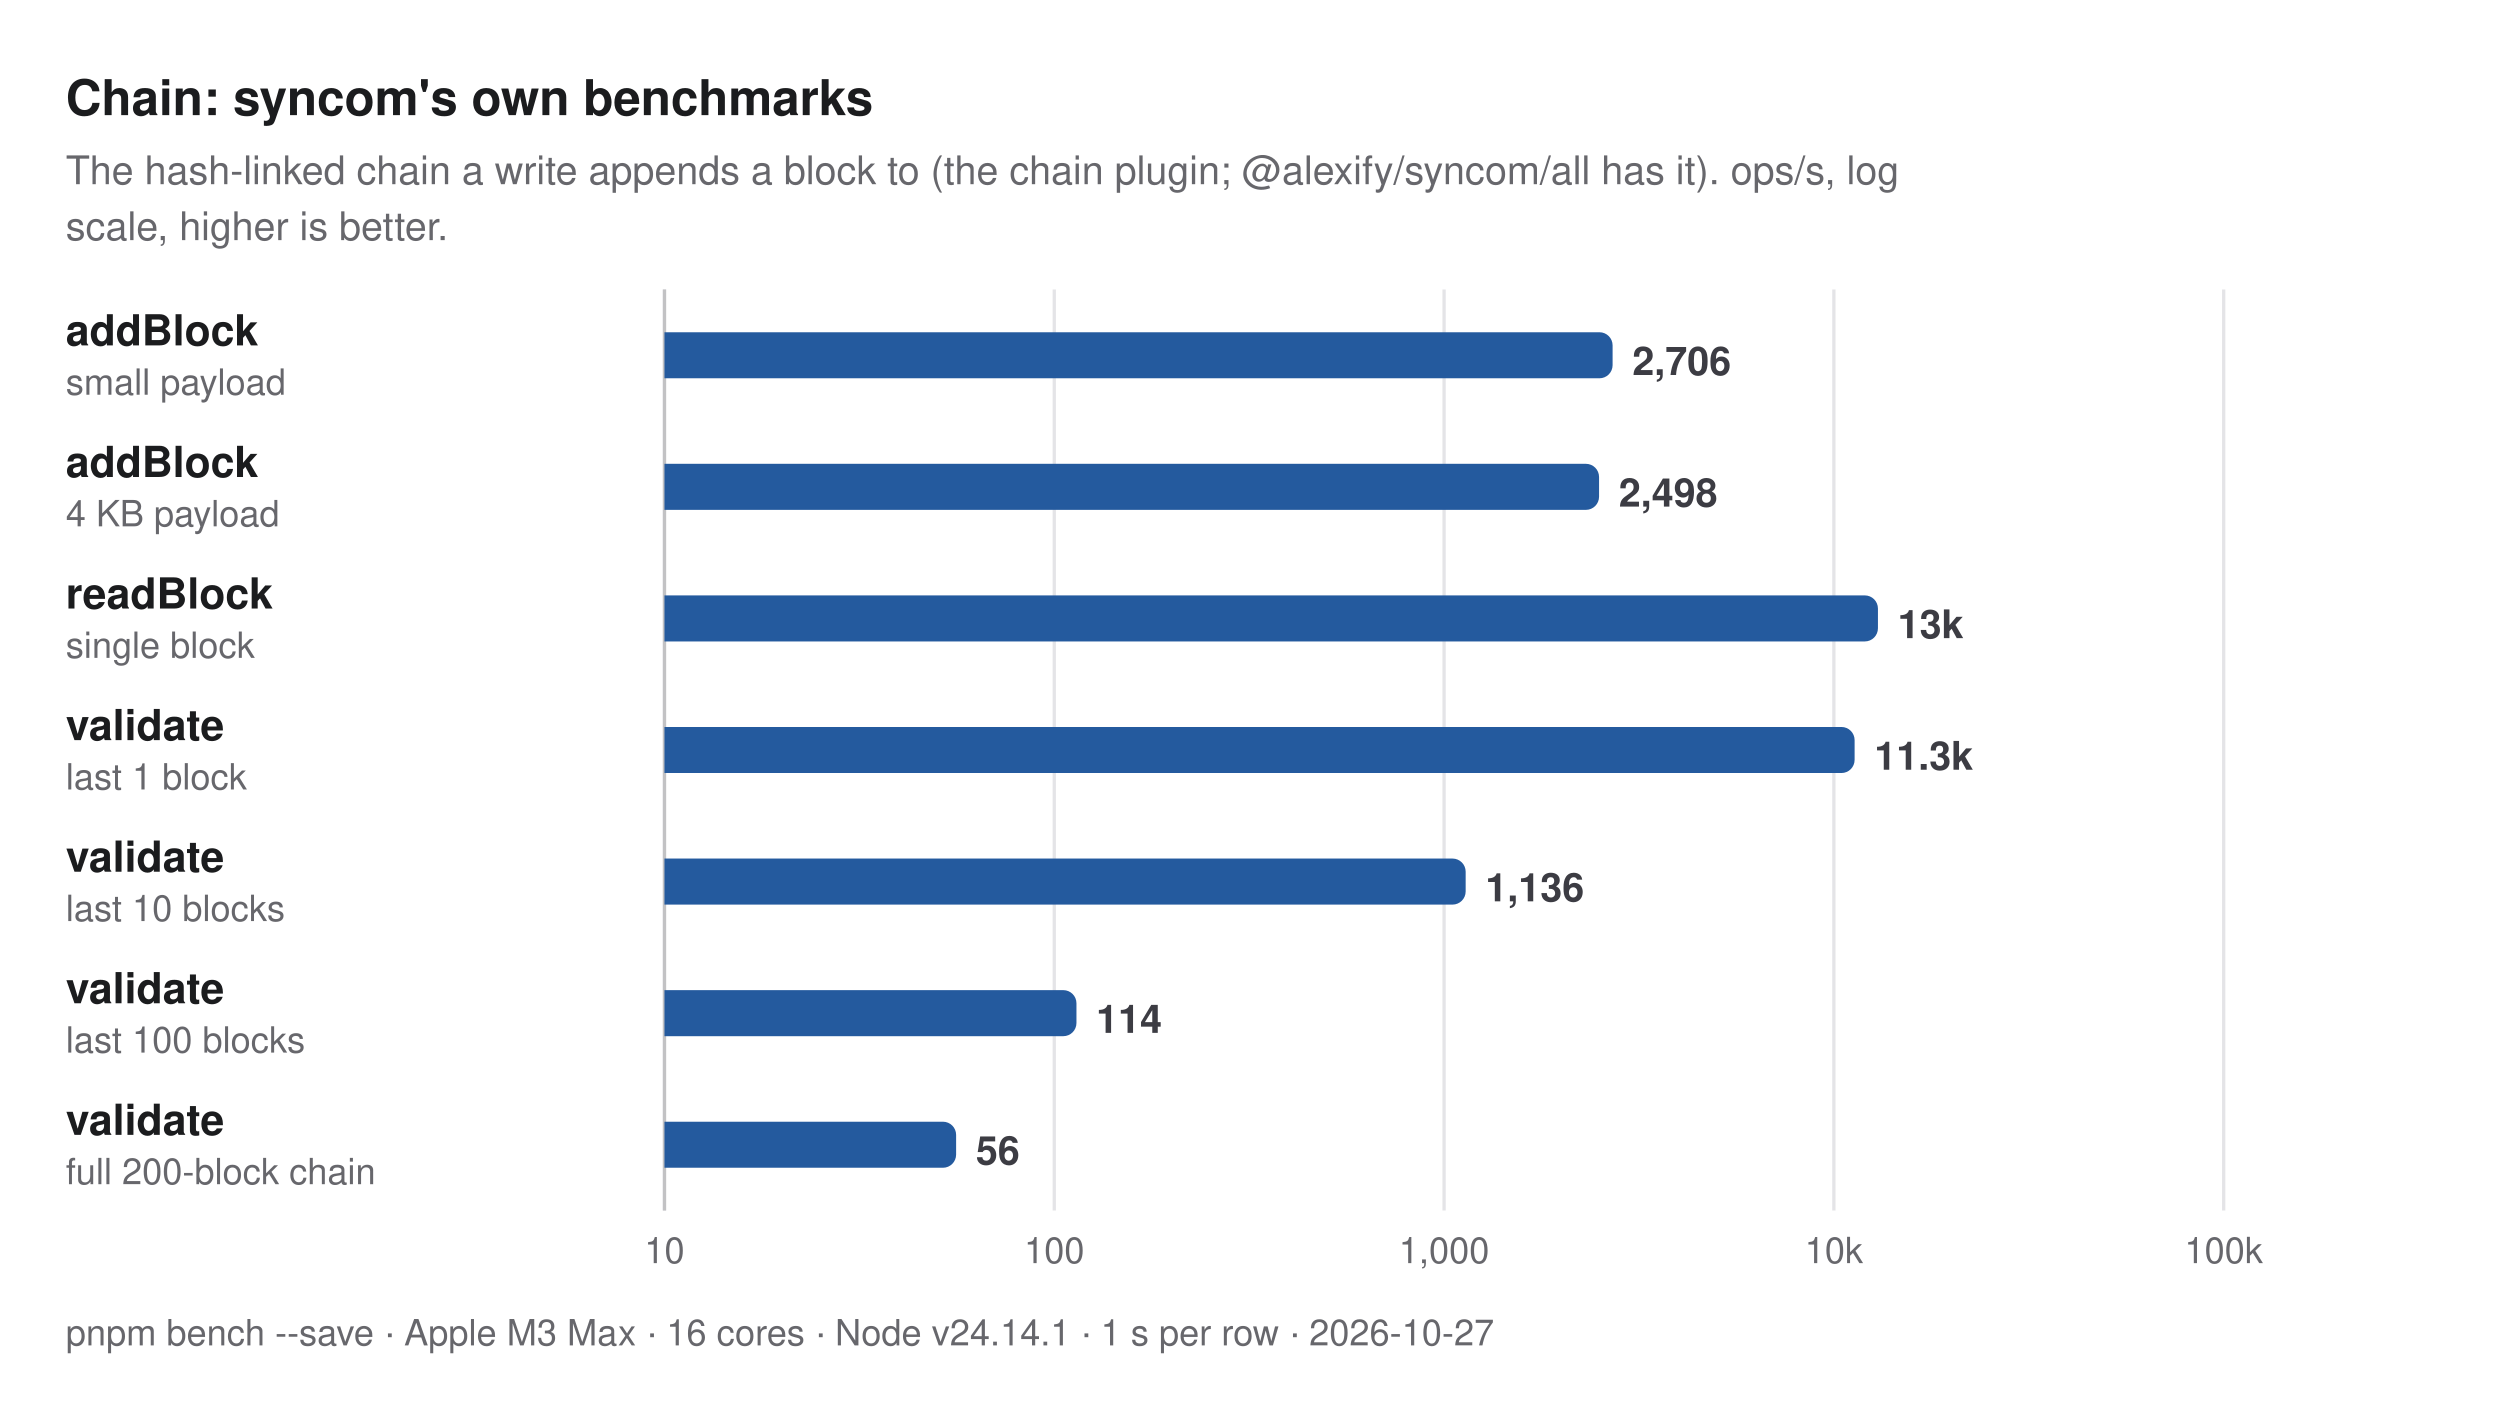
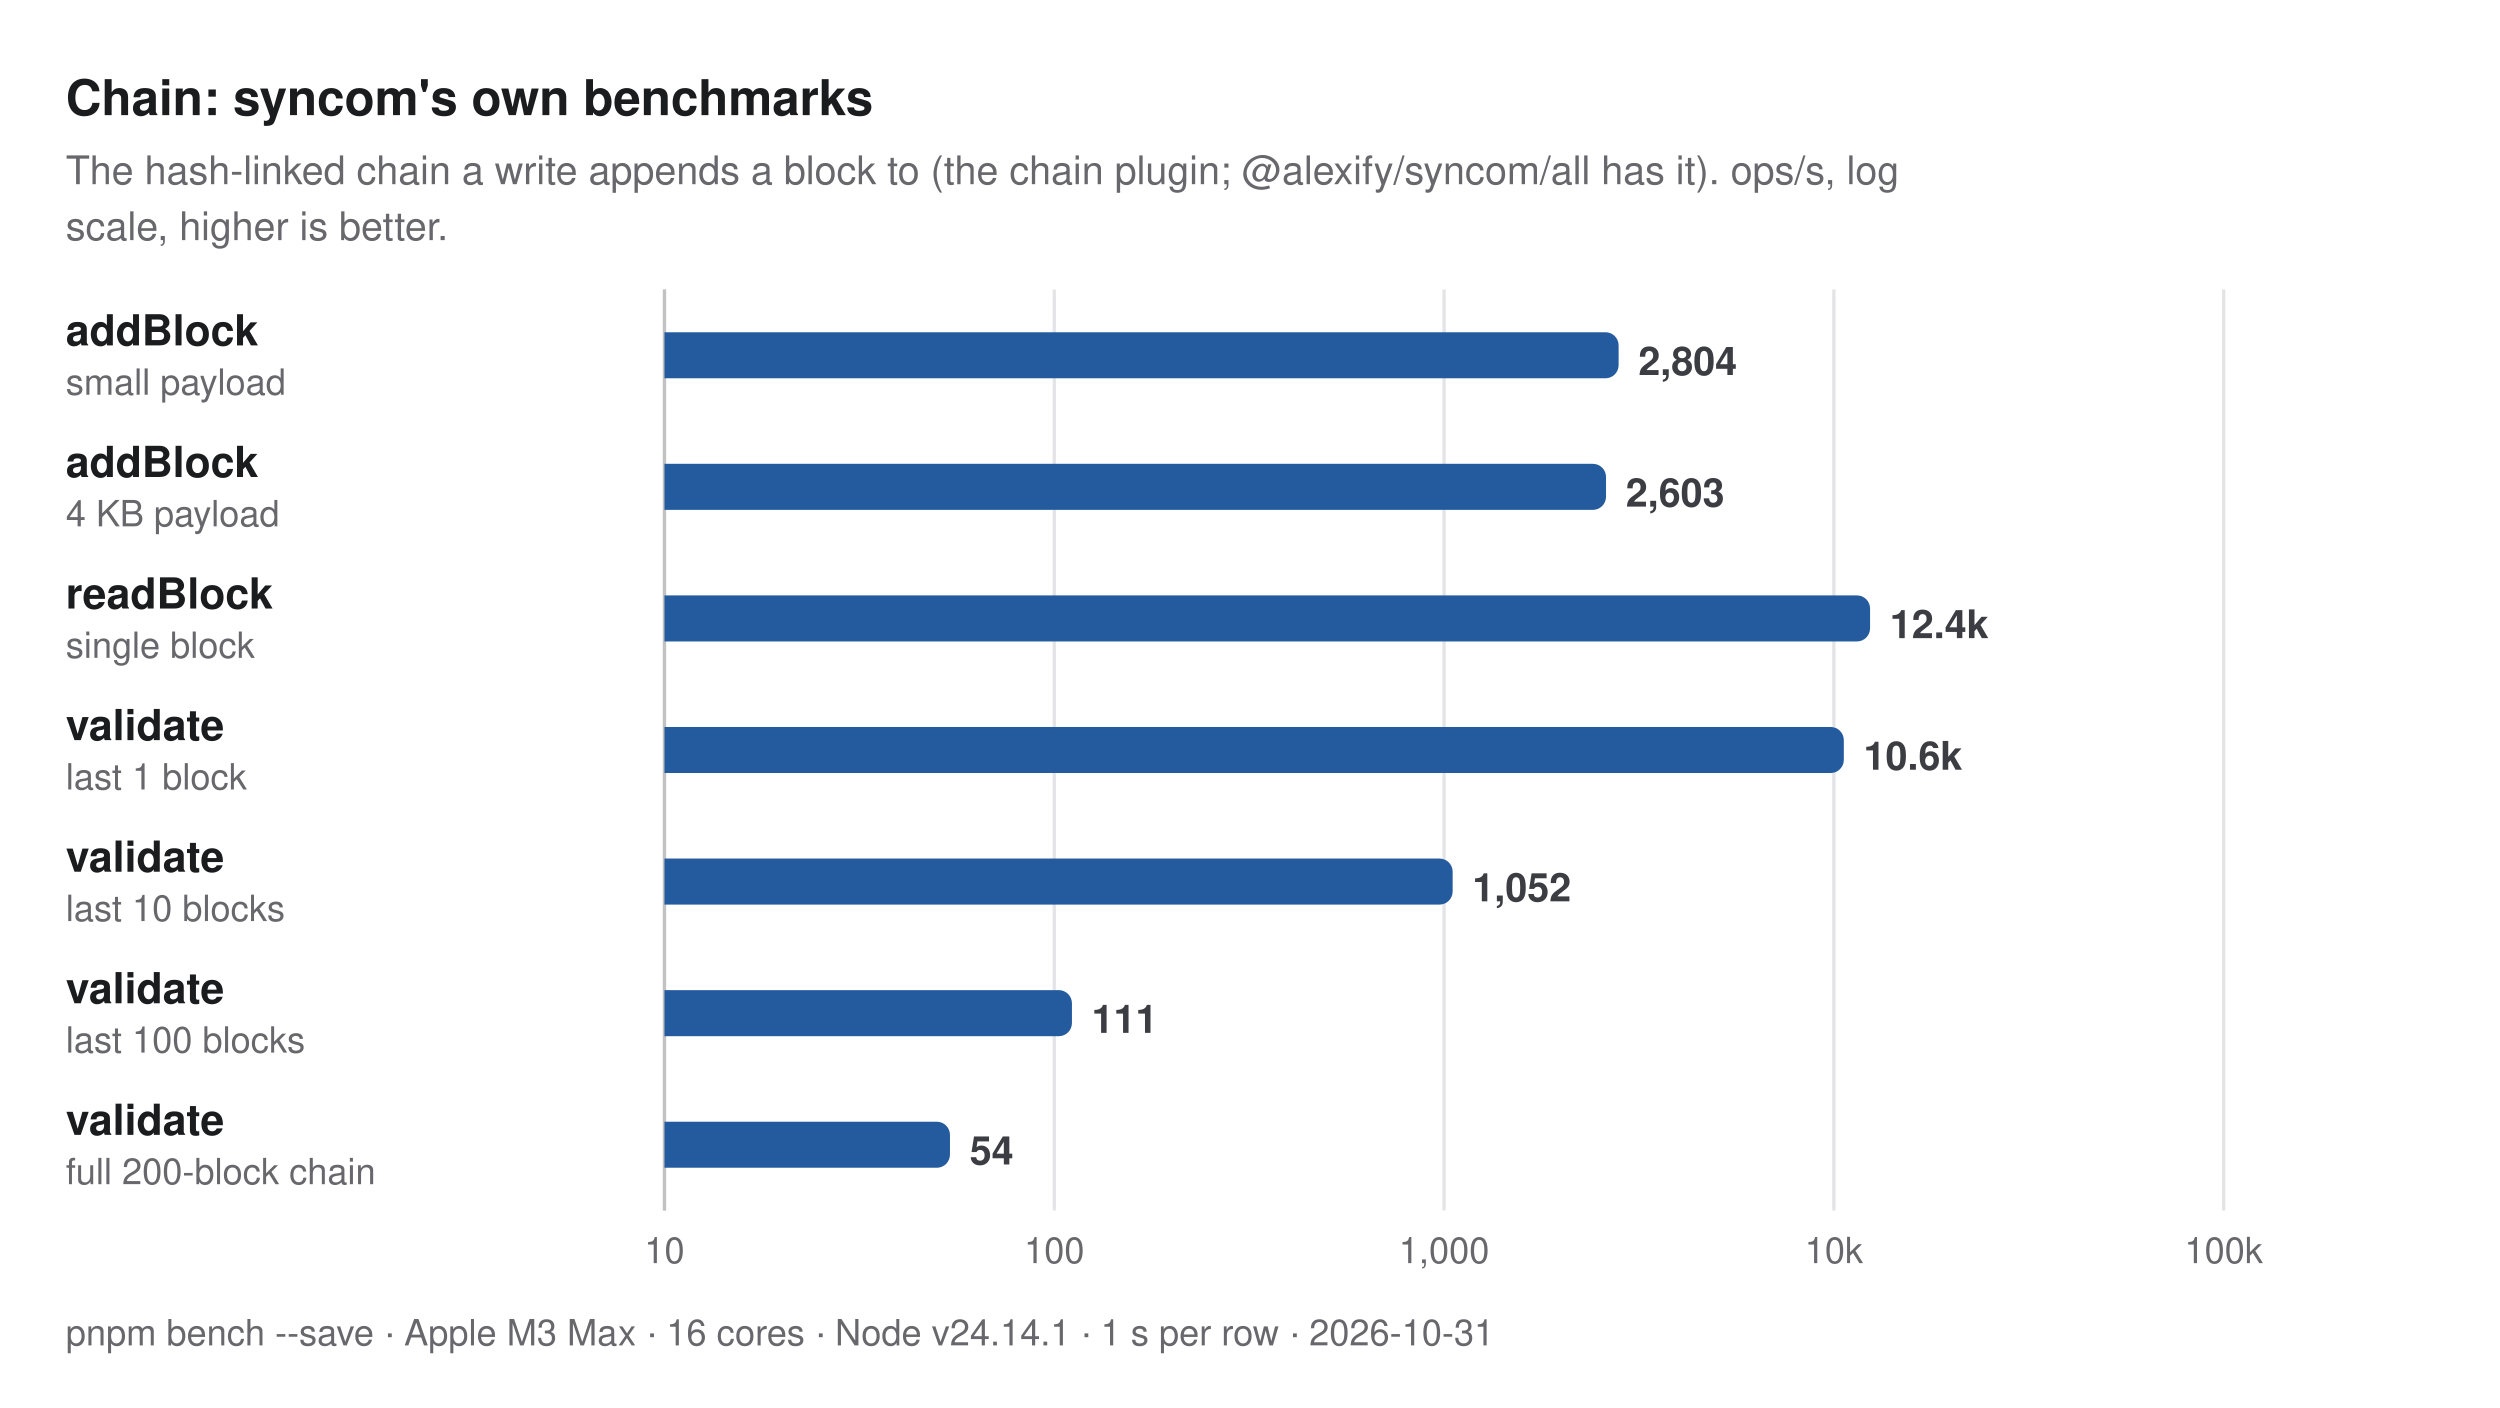
<svg xmlns="http://www.w3.org/2000/svg" width="760" height="428" viewBox="0 0 760 428" role="img" aria-label="Chain: syncom's own benchmarks. The hash-linked chain a write appends a block to (the chain plugin; @alexify/syncom/all has it). ops/s, log scale, higher is better.">
  <style>
  text { font-family: -apple-system, BlinkMacSystemFont, "Segoe UI", Helvetica, Arial, sans-serif; }
  .title { font-size: 15px; font-weight: 700; fill: #1b1c1e; }
  .subtitle, .caption { font-size: 12px; fill: #67676c; }
  .caption { font-size: 11px; }
  .group { font-size: 11px; font-weight: 600; letter-spacing: 0.06em; fill: #67676c; }
  .label { font-size: 13px; font-weight: 600; fill: #1b1c1e; }
  .label.primary, .label.secondary { font-weight: 700; }
  .sublabel { font-size: 11px; fill: #67676c; }
  .value { font-size: 12px; font-weight: 600; fill: #3c3c43; font-variant-numeric: tabular-nums; }
  .value.small { font-size: 10px; }
  .legend { font-size: 11px; fill: #3c3c43; }
  .tick { font-size: 11px; fill: #67676c; font-variant-numeric: tabular-nums; }
  .grid { stroke: #e4e4e7; stroke-width: 1; }
  .axis { stroke: #c2c2c4; stroke-width: 1; }
  .ref { stroke: #67676c; stroke-width: 1; stroke-dasharray: 3 3; }
  .bar { fill: #c4c6cc; }
  .bar.primary { fill: #245a9e; }
  .bar.secondary { fill: #5e9be6; }
  @media (prefers-color-scheme: dark) {
    .title, .label { fill: #dfdfd6; }
    .subtitle, .caption, .group, .sublabel, .tick { fill: #98989f; }
    .value, .legend { fill: #c2c2c4; }
    .grid { stroke: #2e2e32; }
    .axis { stroke: #48484c; }
    .ref { stroke: #98989f; }
    .bar { fill: #46474e; }
    .bar.primary { fill: #8dbcf2; }
    .bar.secondary { fill: #3d7bd0; }
  }
</style>
  <text class="title" x="20" y="35">Chain: syncom's own benchmarks</text>
  <text class="subtitle" x="20" y="56">The hash-linked chain a write appends a block to (the chain plugin; @alexify/syncom/all has it). ops/s, log</text>
  <text class="subtitle" x="20" y="73">scale, higher is better.</text>
  <line class="grid" x1="202" y1="88" x2="202" y2="368" />
  <text class="tick" x="202" y="384" text-anchor="middle">10</text>
  <line class="grid" x1="320.5" y1="88" x2="320.5" y2="368" />
  <text class="tick" x="320.5" y="384" text-anchor="middle">100</text>
  <line class="grid" x1="439" y1="88" x2="439" y2="368" />
  <text class="tick" x="439" y="384" text-anchor="middle">1,000</text>
  <line class="grid" x1="557.5" y1="88" x2="557.5" y2="368" />
  <text class="tick" x="557.5" y="384" text-anchor="middle">10k</text>
  <line class="grid" x1="676" y1="88" x2="676" y2="368" />
  <text class="tick" x="676" y="384" text-anchor="middle">100k</text>
  <line class="axis" x1="202" y1="88" x2="202" y2="368" />
  <g>
    <text class="label primary" x="20" y="105">addBlock</text>
    <text class="sublabel" x="20" y="120">small payload</text>
-     <path class="bar primary" d="M202,101H486.231A4,4 0 0 1 490.231,105V111A4,4 0 0 1 486.231,115H202Z" />
-     <text class="value" x="496.231" y="114">2,706</text>
+     <path class="bar primary" d="M202,101H488.062A4,4 0 0 1 492.062,105V111A4,4 0 0 1 488.062,115H202Z" />
+     <text class="value" x="498.062" y="114">2,804</text>
  </g>
  <g>
    <text class="label primary" x="20" y="145">addBlock</text>
    <text class="sublabel" x="20" y="160">4 KB payload</text>
-     <path class="bar primary" d="M202,141H482.115A4,4 0 0 1 486.115,145V151A4,4 0 0 1 482.115,155H202Z" />
-     <text class="value" x="492.115" y="154">2,498</text>
+     <path class="bar primary" d="M202,141H484.234A4,4 0 0 1 488.234,145V151A4,4 0 0 1 484.234,155H202Z" />
+     <text class="value" x="494.234" y="154">2,603</text>
  </g>
  <g>
    <text class="label primary" x="20" y="185">readBlock</text>
    <text class="sublabel" x="20" y="200">single block</text>
-     <path class="bar primary" d="M202,181H566.895A4,4 0 0 1 570.895,185V191A4,4 0 0 1 566.895,195H202Z" />
-     <text class="value" x="576.895" y="194">13k</text>
+     <path class="bar primary" d="M202,181H564.504A4,4 0 0 1 568.504,185V191A4,4 0 0 1 564.504,195H202Z" />
+     <text class="value" x="574.504" y="194">12.4k</text>
  </g>
  <g>
    <text class="label primary" x="20" y="225">validate</text>
    <text class="sublabel" x="20" y="240">last 1 block</text>
-     <path class="bar primary" d="M202,221H559.803A4,4 0 0 1 563.803,225V231A4,4 0 0 1 559.803,235H202Z" />
-     <text class="value" x="569.803" y="234">11.3k</text>
+     <path class="bar primary" d="M202,221H556.523A4,4 0 0 1 560.523,225V231A4,4 0 0 1 556.523,235H202Z" />
+     <text class="value" x="566.523" y="234">10.6k</text>
  </g>
  <g>
    <text class="label primary" x="20" y="265">validate</text>
    <text class="sublabel" x="20" y="280">last 10 blocks</text>
-     <path class="bar primary" d="M202,261H441.562A4,4 0 0 1 445.562,265V271A4,4 0 0 1 441.562,275H202Z" />
-     <text class="value" x="451.562" y="274">1,136</text>
+     <path class="bar primary" d="M202,261H437.609A4,4 0 0 1 441.609,265V271A4,4 0 0 1 437.609,275H202Z" />
+     <text class="value" x="447.609" y="274">1,052</text>
  </g>
  <g>
    <text class="label primary" x="20" y="305">validate</text>
    <text class="sublabel" x="20" y="320">last 100 blocks</text>
-     <path class="bar primary" d="M202,301H323.243A4,4 0 0 1 327.243,305V311A4,4 0 0 1 323.243,315H202Z" />
-     <text class="value" x="333.243" y="314">114</text>
+     <path class="bar primary" d="M202,301H321.871A4,4 0 0 1 325.871,305V311A4,4 0 0 1 321.871,315H202Z" />
+     <text class="value" x="331.871" y="314">111</text>
  </g>
  <g>
    <text class="label primary" x="20" y="345">validate</text>
    <text class="sublabel" x="20" y="360">full 200-block chain</text>
-     <path class="bar primary" d="M202,341H286.66A4,4 0 0 1 290.66,345V351A4,4 0 0 1 286.66,355H202Z" />
-     <text class="value" x="296.66" y="354">56</text>
+     <path class="bar primary" d="M202,341H284.789A4,4 0 0 1 288.789,345V351A4,4 0 0 1 284.789,355H202Z" />
+     <text class="value" x="294.789" y="354">54</text>
  </g>
-   <text class="caption" x="20" y="409">pnpm bench --save · Apple M3 Max · 16 cores · Node v24.14.1 · 1 s per row · 2026-10-27</text>
+   <text class="caption" x="20" y="409">pnpm bench --save · Apple M3 Max · 16 cores · Node v24.14.1 · 1 s per row · 2026-10-31</text>
</svg>
